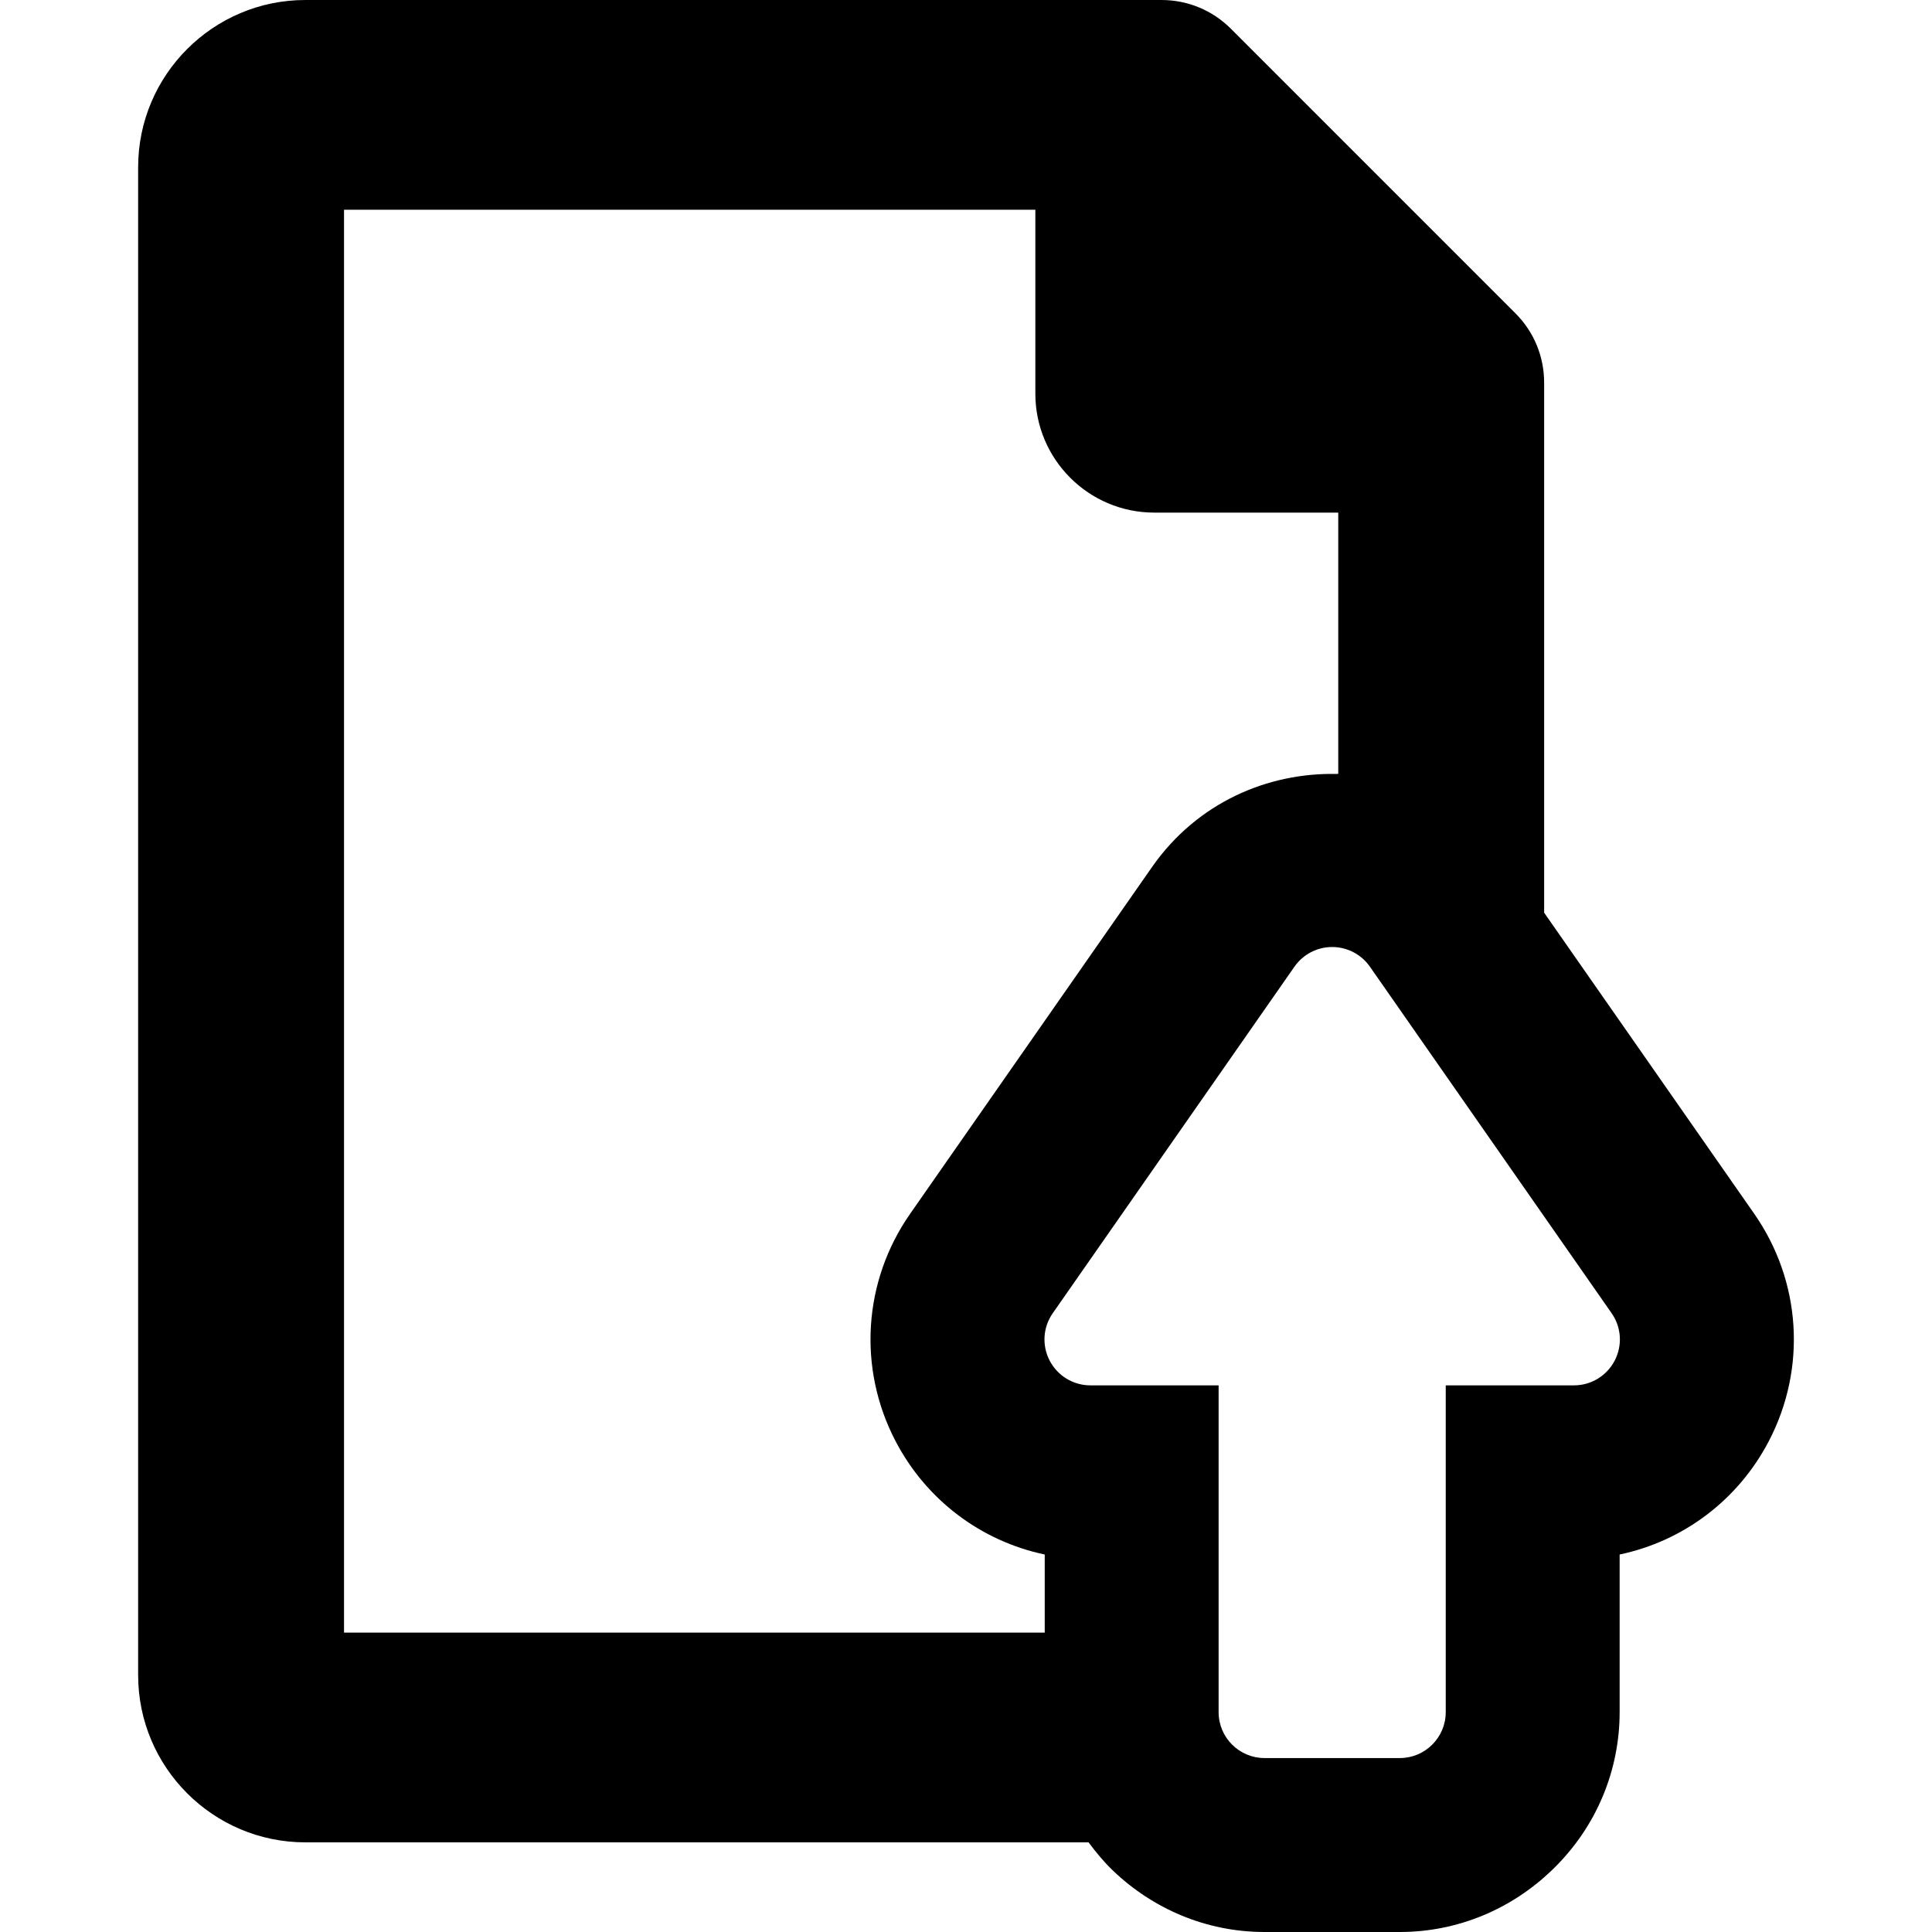
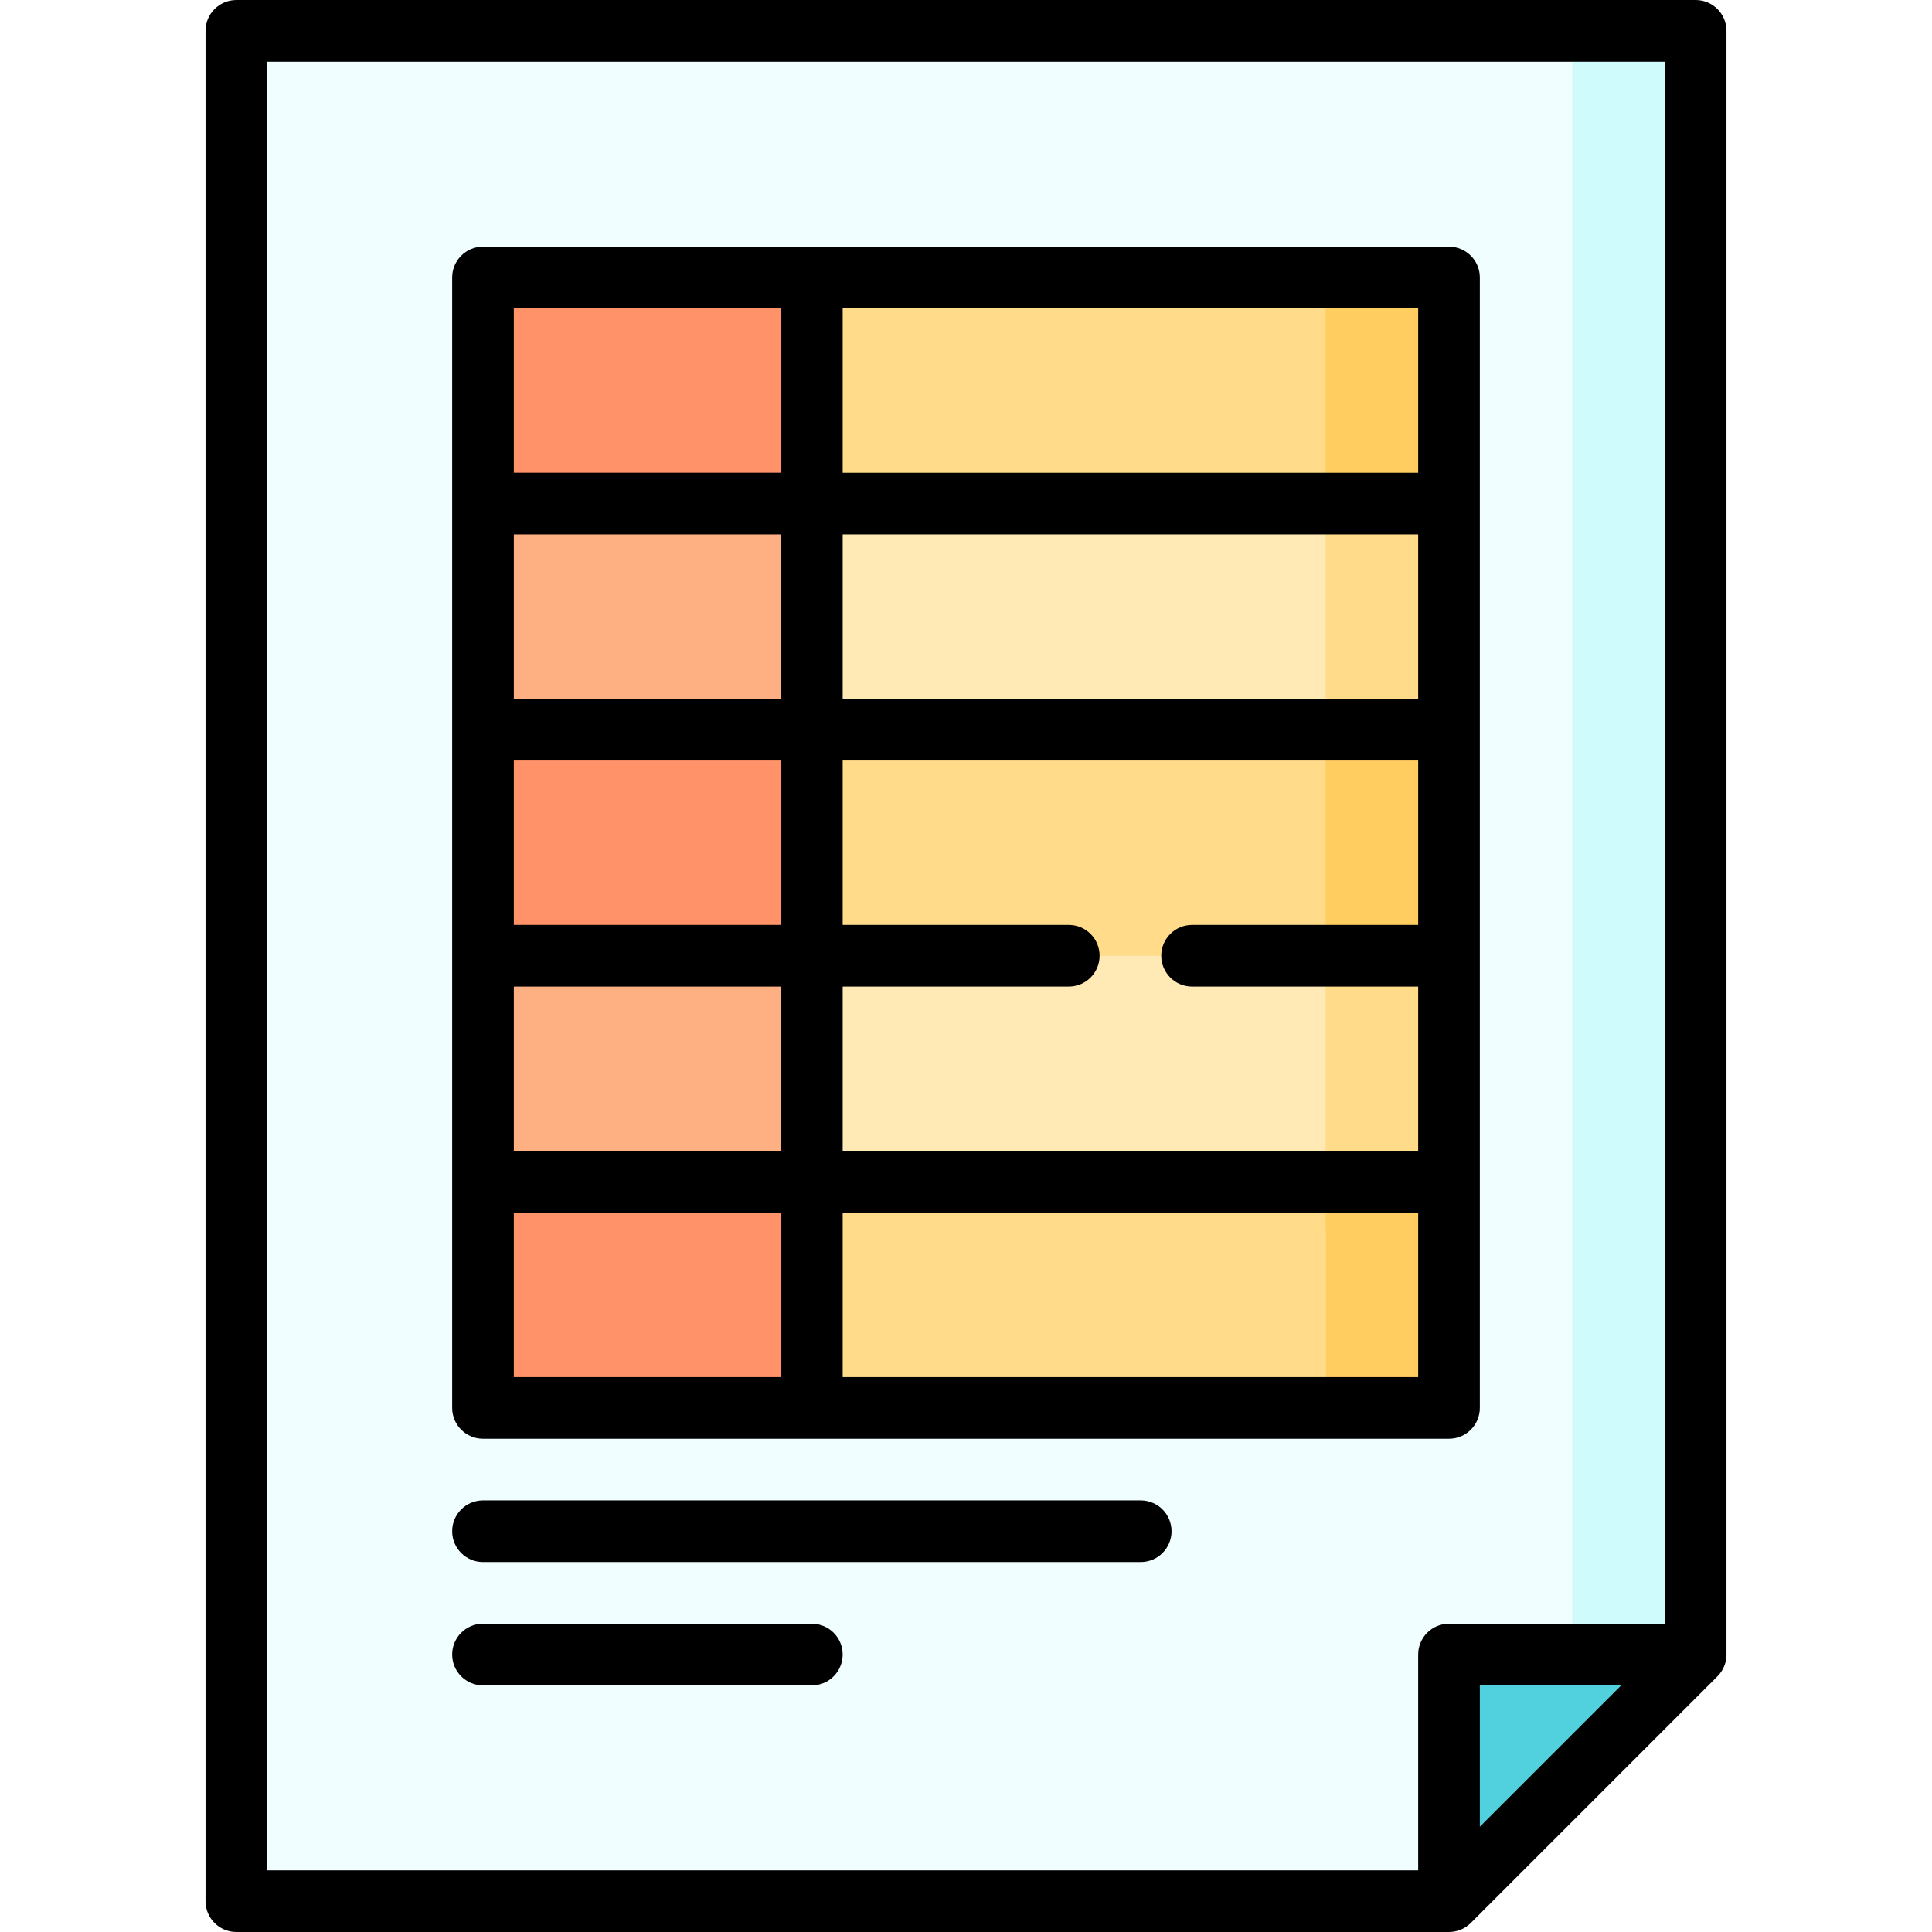
- <svg xmlns="http://www.w3.org/2000/svg" version="1.1" id="Capa_1" x="0px" y="0px" viewBox="0 0 490.955 490.955" style="enable-background:new 0 0 490.955 490.955;" xml:space="preserve">
-   <path id="XMLID_448_" d="M445.767,308.42l-53.374-76.49v-20.656v-11.366V97.241c0-6.669-2.604-12.94-7.318-17.645L312.787,7.301  C308.073,2.588,301.796,0,295.149,0H77.597C54.161,0,35.103,19.066,35.103,42.494V425.68c0,23.427,19.059,42.494,42.494,42.494  h159.307h39.714c1.902,2.54,3.915,5,6.232,7.205c10.033,9.593,23.547,15.576,38.501,15.576c26.935,0-1.247,0,34.363,0  c14.936,0,28.483-5.982,38.517-15.576c11.693-11.159,17.348-25.825,17.348-40.29v-40.06c16.216-3.418,30.114-13.866,37.91-28.811  C459.151,347.704,457.731,325.554,445.767,308.42z M170.095,414.872H87.422V53.302h175.681v46.752  c0,16.655,13.547,30.209,30.209,30.209h46.76v66.377h-0.255v0.039c-17.685-0.415-35.529,7.285-46.934,23.46l-61.586,88.28  c-11.965,17.134-13.387,39.284-3.722,57.799c7.795,14.945,21.692,25.393,37.91,28.811v19.842h-10.29H170.095z M410.316,345.771  c-2.03,3.866-5.99,6.271-10.337,6.271h-0.016h-32.575v83.048c0,6.437-5.239,11.662-11.659,11.662h-0.017H321.35h-0.017  c-6.423,0-11.662-5.225-11.662-11.662v-83.048h-32.574h-0.016c-4.346,0-8.308-2.405-10.336-6.271  c-2.012-3.866-1.725-8.49,0.783-12.07l61.424-88.064c2.189-3.123,5.769-4.984,9.57-4.984h0.017c3.802,0,7.38,1.861,9.568,4.984  l61.427,88.064C412.04,337.28,412.328,341.905,410.316,345.771z" />
+ <svg xmlns="http://www.w3.org/2000/svg" version="1.1" id="Layer_1" x="0px" y="0px" viewBox="0 0 512 512" style="enable-background:new 0 0 512 512;" xml:space="preserve">
+   <polygon style="fill:#D0FBFD;" points="449.362,8.17 449.362,438.468 394.894,460.255 416.681,8.17 " />
+   <polygon style="fill:#F0FEFF;" points="62.638,8.17 62.638,503.83 384,503.83 416.681,449.362 416.681,8.17 " />
+   <polygon style="fill:#FFCD60;" points="384,73.532 384,133.447 329.532,155.234 351.319,73.532 " />
+   <g>
+     <polygon style="fill:#FFDB8A;" points="351.319,73.532 351.319,133.447 272.34,155.234 193.362,133.447 215.149,73.532  " />
+     <polygon style="fill:#FFDB8A;" points="384,133.447 384,193.362 329.532,215.149 351.319,133.447  " />
+   </g>
+   <polygon style="fill:#FFEAB5;" points="351.319,133.447 351.319,193.362 272.34,215.149 193.362,193.362 215.149,133.447 " />
+   <polygon style="fill:#50D1DD;" points="449.362,438.468 384,503.83 384,438.468 416.681,438.468 " />
+   <polygon style="fill:#FFCD60;" points="384,193.362 384,253.277 329.532,275.064 351.319,193.362 " />
+   <g>
+     <polygon style="fill:#FFDB8A;" points="351.319,193.362 351.319,253.277 272.34,275.064 193.362,253.277 215.149,193.362  " />
+     <polygon style="fill:#FFDB8A;" points="384,313.191 384,253.277 351.319,253.277 329.532,334.979  " />
+   </g>
+   <polygon style="fill:#FFEAB5;" points="351.319,313.191 351.319,253.277 215.149,253.277 193.362,313.191 272.34,334.979 " />
+   <rect x="215.149" y="313.191" style="fill:#FFDB8A;" width="136.17" height="59.915" />
+   <rect x="351.319" y="313.191" style="fill:#FFCD60;" width="32.681" height="59.915" />
+   <polygon style="fill:#FF9269;" points="215.149,73.532 215.149,133.447 171.574,155.234 128,133.447 128,73.532 " />
+   <polygon style="fill:#FFB082;" points="215.149,133.447 215.149,193.362 171.574,215.149 128,193.362 128,133.447 " />
+   <polygon style="fill:#FF9269;" points="215.149,193.362 215.149,253.277 171.574,275.064 128,253.277 128,193.362 " />
+   <polygon style="fill:#FFB082;" points="215.149,253.277 215.149,313.191 171.574,334.979 128,313.191 128,253.277 " />
+   <rect x="128" y="313.191" style="fill:#FF9269;" width="87.149" height="59.915" />
+   <path d="M449.362,0H62.638c-4.512,0-8.17,3.658-8.17,8.17v495.66c0,4.512,3.658,8.17,8.17,8.17H384c2.167,0,4.244-0.861,5.778-2.393  l65.362-65.362c1.532-1.532,2.392-3.61,2.392-5.777V8.17C457.532,3.658,453.875,0,449.362,0z M70.809,16.34h370.383v413.957H384  c-4.513,0-8.17,3.658-8.17,8.17v57.191H70.809V16.34z M429.638,446.638l-37.468,37.468v-37.468H429.638z" />
+   <path d="M128,381.277h256c4.513,0,8.17-3.658,8.17-8.17V73.532c0-4.512-3.657-8.17-8.17-8.17H128c-4.512,0-8.17,3.658-8.17,8.17  v299.574C119.83,377.618,123.488,381.277,128,381.277z M206.979,261.447v43.574H136.17v-43.574H206.979z M136.17,245.106v-43.574  h70.809v43.574H136.17z M223.319,261.447h59.915c4.513,0,8.17-3.658,8.17-8.17c0-4.512-3.657-8.17-8.17-8.17h-59.915v-43.574H375.83  v43.574h-59.915c-4.513,0-8.17,3.658-8.17,8.17c0,4.512,3.657,8.17,8.17,8.17h59.915v43.574H223.319V261.447z M375.83,185.191  H223.319v-43.574H375.83V185.191z M206.979,185.191H136.17v-43.574h70.809V185.191z M136.17,321.362h70.809v43.574H136.17V321.362z   M223.319,364.936v-43.574H375.83v43.574H223.319z M375.83,125.277H223.319V81.702H375.83V125.277z M206.979,81.702v43.574H136.17  V81.702H206.979z" />
+   <path d="M302.298,397.617H128c-4.512,0-8.17,3.658-8.17,8.17c0,4.512,3.658,8.17,8.17,8.17h174.298c4.513,0,8.17-3.658,8.17-8.17  C310.468,401.275,306.811,397.617,302.298,397.617z" />
+   <path d="M215.149,430.298H128c-4.512,0-8.17,3.658-8.17,8.17c0,4.512,3.658,8.17,8.17,8.17h87.149c4.512,0,8.17-3.658,8.17-8.17  C223.319,433.956,219.661,430.298,215.149,430.298z" />
  <g>
</g>
  <g>
</g>
  <g>
</g>
  <g>
</g>
  <g>
</g>
  <g>
</g>
  <g>
</g>
  <g>
</g>
  <g>
</g>
  <g>
</g>
  <g>
</g>
  <g>
</g>
  <g>
</g>
  <g>
</g>
  <g>
</g>
</svg>
